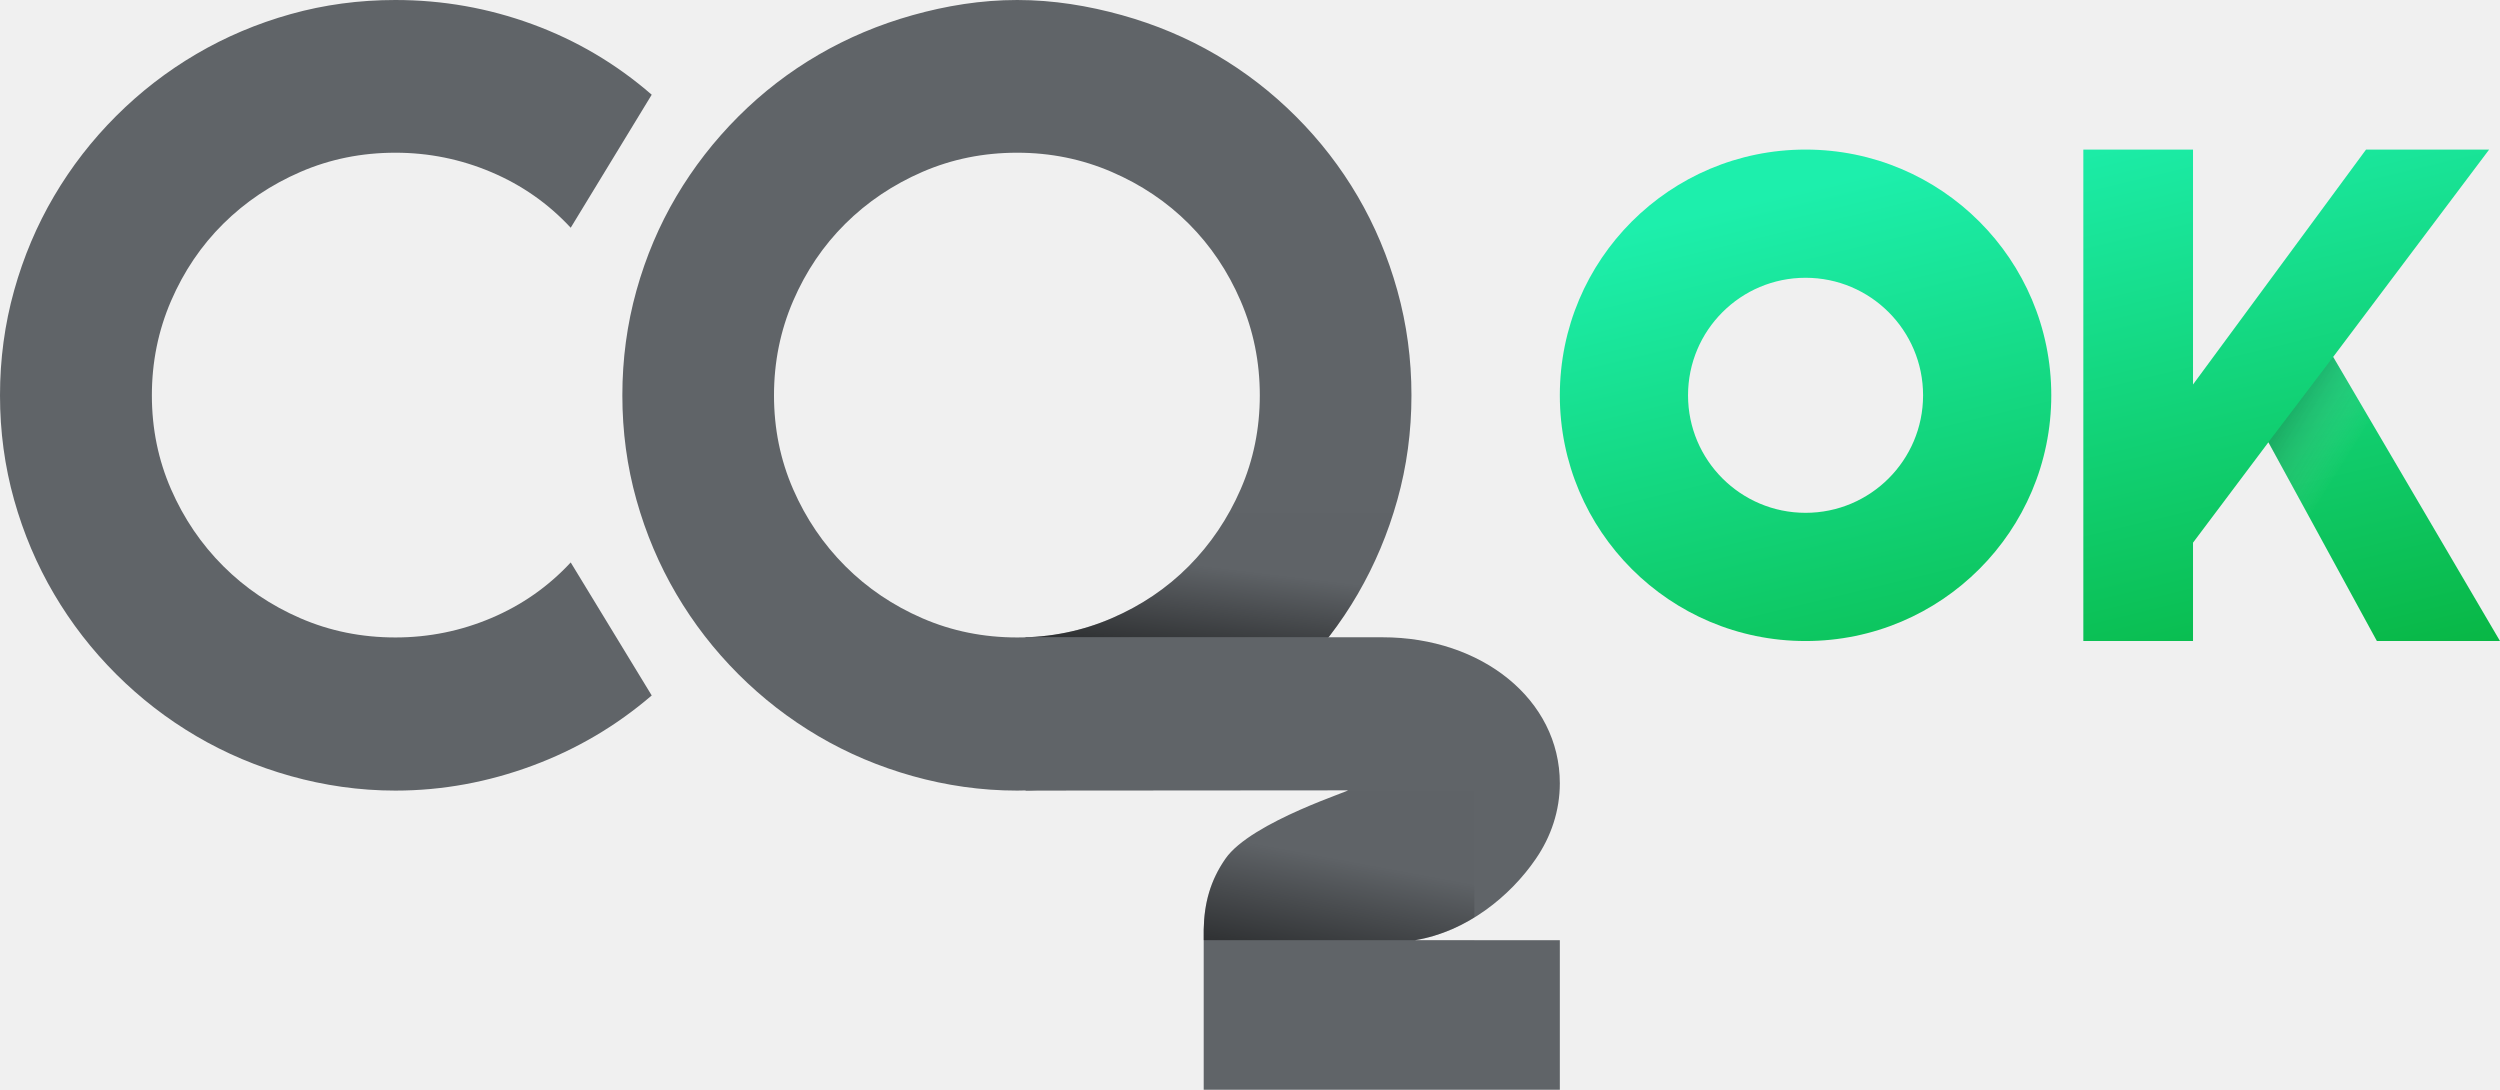
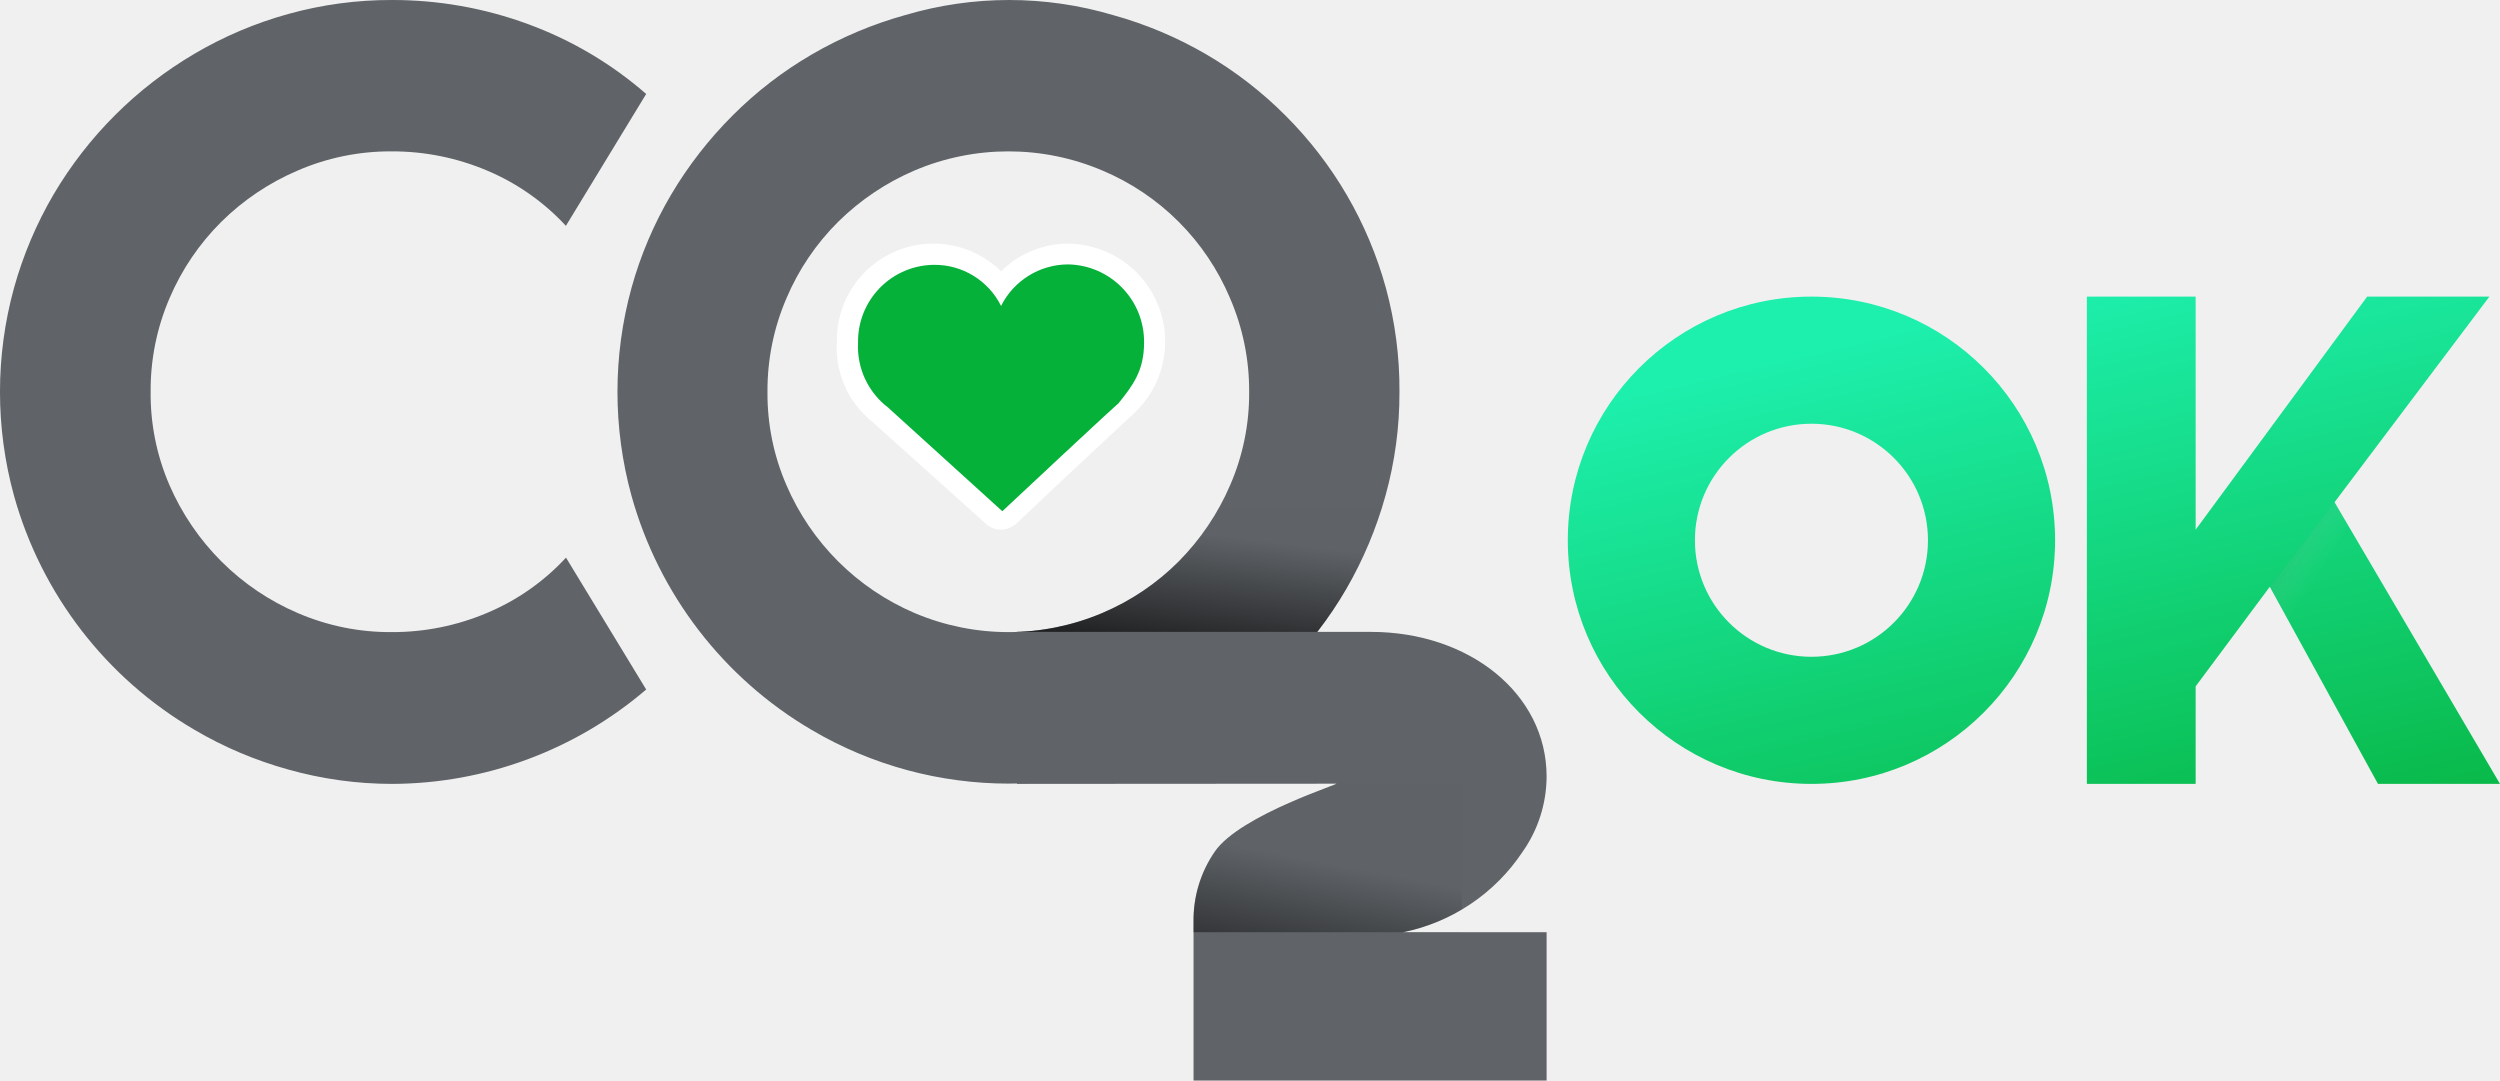
- <svg xmlns="http://www.w3.org/2000/svg" xmlns:xlink="http://www.w3.org/1999/xlink" width="234" height="102" viewBox="0 0 234 102" version="1.1">
-   <g id="Canvas" transform="translate(-2626 -2813)">
-     <g id="Logo">
-       <g id="Typo">
+ <svg xmlns="http://www.w3.org/2000/svg" xmlns:xlink="http://www.w3.org/1999/xlink" viewBox="0 0 236 102">
+   <defs>
+     <mask id="mask" x="0" y="0" width="132.11" height="74" maskUnits="userSpaceOnUse">
+       <g id="mask0_outline" data-name="mask0 outline">
        <g id="CO">
-           <g id="CO">
-             <use xlink:href="#path0_fill" transform="translate(2626 2813)" fill="#606468" />
-           </g>
-           <mask id="mask0_outline" mask-type="alpha">
-             <g id="CO">
-               <use xlink:href="#path0_fill" transform="translate(2626 2813)" fill="#FFFFFF" />
-             </g>
-           </mask>
-           <g id="Shadow" mask="url(#mask0_outline)">
-             <use xlink:href="#path1_fill" transform="translate(2722 2861)" fill="url(#paint2_linear)" />
-           </g>
-         </g>
-         <g id="2">
-           <g id="Mask">
-             <use xlink:href="#path2_fill" transform="translate(2722 2872.65)" fill="#606468" />
-           </g>
-           <mask id="mask1_outline" mask-type="alpha">
-             <g id="Mask">
-               <use xlink:href="#path2_fill" transform="translate(2722 2872.65)" fill="#FFFFFF" />
-             </g>
-           </mask>
-           <g id="Rectangle" mask="url(#mask1_outline)">
-             <use xlink:href="#path3_fill" transform="translate(2736 2887)" fill="url(#paint5_linear)" />
-           </g>
+           <path id="path0_fill" data-name="path0 fill" d="M61,65.09A37.06,37.06,0,0,1,37,74a36.18,36.18,0,0,1-9.8-1.36,36.76,36.76,0,0,1-8.83-3.74A37.14,37.14,0,0,1,1.32,46.79a37,37,0,0,1,0-19.6,37.06,37.06,0,0,1,3.74-8.84A37.52,37.52,0,0,1,18.38,5.06a36.76,36.76,0,0,1,8.83-3.74A36.16,36.16,0,0,1,37,0,37,37,0,0,1,49.83,2.27,35.59,35.59,0,0,1,61,8.87L53.42,21.32A21.42,21.42,0,0,0,46,16.11a22.84,22.84,0,0,0-9-1.82,22,22,0,0,0-8.88,1.8,23.26,23.26,0,0,0-7.23,4.85A22.81,22.81,0,0,0,16,28.16,22,22,0,0,0,14.22,37,21.67,21.67,0,0,0,16,45.8,23.37,23.37,0,0,0,20.9,53a23,23,0,0,0,7.23,4.88A22,22,0,0,0,37,59.67a22.84,22.84,0,0,0,9-1.82,21.42,21.42,0,0,0,7.43-5.21ZM132.11,37a36.09,36.09,0,0,1-1.32,9.79,37.43,37.43,0,0,1-3.71,8.82,36.68,36.68,0,0,1-5.77,7.49,37.4,37.4,0,0,1-7.48,5.8,36.67,36.67,0,0,1-37.22,0,37.19,37.19,0,0,1-17-22.11,37,37,0,0,1,0-19.6,36.51,36.51,0,0,1,3.74-8.81,37.63,37.63,0,0,1,5.8-7.47,36.44,36.44,0,0,1,7.5-5.78,37.59,37.59,0,0,1,8.81-3.71,34.53,34.53,0,0,1,19.6,0,37.24,37.24,0,0,1,8.81,3.71,36.59,36.59,0,0,1,7.48,5.78,36.76,36.76,0,0,1,9.48,16.28A36.4,36.4,0,0,1,132.11,37Zm-14.19,0a22,22,0,0,0-1.8-8.84,22.57,22.57,0,0,0-12.07-12.07,22.68,22.68,0,0,0-17.71,0,23.33,23.33,0,0,0-7.22,4.85,22.62,22.62,0,0,0-4.88,7.22A22,22,0,0,0,72.45,37a21.67,21.67,0,0,0,1.79,8.8,23,23,0,0,0,12.1,12.07,22.68,22.68,0,0,0,17.71,0A22.62,22.62,0,0,0,111.27,53a23.43,23.43,0,0,0,4.85-7.19A21.68,21.68,0,0,0,117.92,37Z" style="fill:#fff" />
        </g>
      </g>
-       <g id="OK">
-         <g id="Combined Shape">
-           <use xlink:href="#path4_fill" transform="translate(2772 2827)" fill="url(#paint6_linear)" />
+     </mask>
+     <linearGradient id="linear-gradient" x1="-817.53" y1="619.53" x2="-816.53" y2="619.53" gradientTransform="matrix(-16.63, 14.44, 44.54, 5.39, -41077.81, 8515.91)" gradientUnits="userSpaceOnUse">
+       <stop offset="0" stop-opacity="0.01" />
+       <stop offset="1" />
+     </linearGradient>
+     <mask id="mask-2" x="96" y="59.65" width="50" height="42.35" maskUnits="userSpaceOnUse">
+       <g id="mask1_outline" data-name="mask1 outline">
+         <g id="Mask-3" data-name="Mask">
+           <path id="path2_fill" data-name="path2 fill" d="M146,88v14H112.67V87a11.38,11.38,0,0,1,2-6.6c2.41-3.53,12.41-6.58,11.41-6.42L96,74V59.65h33.42c9.27,0,16.58,5.83,16.58,13.66a12.42,12.42,0,0,1-2.26,7.09A17.79,17.79,0,0,1,132.46,88Z" style="fill:#fff" />
        </g>
+       </g>
+     </mask>
+     <linearGradient id="linear-gradient-2" x1="-824.23" y1="622.42" x2="-823.23" y2="622.42" gradientTransform="matrix(-12.94, 17.32, 34.64, 6.47, -32100.91, 10330.05)" xlink:href="#linear-gradient" />
+     <linearGradient id="linear-gradient-3" x1="-834.45" y1="593.92" x2="-833.45" y2="593.92" gradientTransform="matrix(78.1, 86.83, 166.11, -40.82, -33341.83, 96698.77)" gradientUnits="userSpaceOnUse">
+       <stop offset="0.39" stop-color="#1defac" />
+       <stop offset="1" stop-color="#05b139" />
+     </linearGradient>
+     <linearGradient id="linear-gradient-4" x1="-734.29" y1="615.44" x2="-733.29" y2="615.44" gradientTransform="matrix(6.74, 6.39, 5.2, -8.27, 1960.33, 9830.71)" gradientUnits="userSpaceOnUse">
+       <stop offset="0" />
+       <stop offset="1" stop-color="#fff" stop-opacity="0.01" />
+     </linearGradient>
+   </defs>
+   <g id="Layer_2" data-name="Layer 2">
+     <g id="Layer_1-2" data-name="Layer 1">
+       <g id="Canvas">
        <g id="Group">
-           <g id="K" opacity="0.294">
-             <use xlink:href="#path5_fill" transform="translate(2838.32 2846.41)" fill="url(#paint7_linear)" />
+           <g id="Logo">
+             <g id="Typo">
+               <g id="CO-2" data-name="CO">
+                 <g id="CO-3" data-name="CO">
+                   <path id="path0_fill-2" data-name="path0 fill" d="M61,65.09A37.06,37.06,0,0,1,37,74a36.18,36.18,0,0,1-9.8-1.36,36.76,36.76,0,0,1-8.83-3.74A37.14,37.14,0,0,1,1.32,46.79a37,37,0,0,1,0-19.6,37.06,37.06,0,0,1,3.74-8.84A37.52,37.52,0,0,1,18.38,5.06a36.76,36.76,0,0,1,8.83-3.74A36.16,36.16,0,0,1,37,0,37,37,0,0,1,49.83,2.27,35.59,35.59,0,0,1,61,8.87L53.42,21.32A21.42,21.42,0,0,0,46,16.11a22.84,22.84,0,0,0-9-1.82,22,22,0,0,0-8.88,1.8,23.26,23.26,0,0,0-7.23,4.85A22.81,22.81,0,0,0,16,28.16,22,22,0,0,0,14.22,37,21.67,21.67,0,0,0,16,45.8,23.37,23.37,0,0,0,20.9,53a23,23,0,0,0,7.23,4.88A22,22,0,0,0,37,59.67a22.84,22.84,0,0,0,9-1.82,21.42,21.42,0,0,0,7.43-5.21ZM132.11,37a36.09,36.09,0,0,1-1.32,9.79,37.43,37.43,0,0,1-3.71,8.82,36.68,36.68,0,0,1-5.77,7.49,37.4,37.4,0,0,1-7.48,5.8,36.67,36.67,0,0,1-37.22,0,37.19,37.19,0,0,1-17-22.11,37,37,0,0,1,0-19.6,36.51,36.51,0,0,1,3.74-8.81,37.63,37.63,0,0,1,5.8-7.47,36.44,36.44,0,0,1,7.5-5.78,37.59,37.59,0,0,1,8.81-3.71,34.53,34.53,0,0,1,19.6,0,37.24,37.24,0,0,1,8.81,3.71,36.59,36.59,0,0,1,7.48,5.78,36.76,36.76,0,0,1,9.48,16.28A36.4,36.4,0,0,1,132.11,37Zm-14.19,0a22,22,0,0,0-1.8-8.84,22.57,22.57,0,0,0-12.07-12.07,22.68,22.68,0,0,0-17.71,0,23.33,23.33,0,0,0-7.22,4.85,22.62,22.62,0,0,0-4.88,7.22A22,22,0,0,0,72.45,37a21.67,21.67,0,0,0,1.79,8.8,23,23,0,0,0,12.1,12.07,22.68,22.68,0,0,0,17.71,0A22.62,22.62,0,0,0,111.27,53a23.43,23.43,0,0,0,4.85-7.19A21.68,21.68,0,0,0,117.92,37Z" style="fill:#606468" />
+                 </g>
+                 <g style="mask:url(#mask)">
+                   <g id="Shadow">
+                     <path id="path1_fill" data-name="path1 fill" d="M96,48h36V59.67H96Z" style="fill:url(#linear-gradient)" />
+                   </g>
+                 </g>
+               </g>
+               <g id="_2" data-name="2">
+                 <g id="Mask-4" data-name="Mask">
+                   <path id="path2_fill-2" data-name="path2 fill" d="M146,88v14H112.67V87a11.38,11.38,0,0,1,2-6.6c2.41-3.53,12.41-6.58,11.41-6.42L96,74V59.65h33.42c9.27,0,16.58,5.83,16.58,13.66a12.42,12.42,0,0,1-2.26,7.09A17.79,17.79,0,0,1,132.46,88Z" style="fill:#606468" />
+                 </g>
+                 <g style="mask:url(#mask-2)">
+                   <g id="Rectangle">
+                     <path id="path3_fill" data-name="path3 fill" d="M110,74h28V88H110Z" style="fill:url(#linear-gradient-2)" />
+                   </g>
+                 </g>
+               </g>
+             </g>
+             <g id="OK">
+               <g id="Combined_Shape" data-name="Combined Shape">
+                 <path id="path4_fill" data-name="path4 fill" d="M171,74a23,23,0,1,1,23-23A23,23,0,0,1,171,74Zm0-12a11,11,0,1,0-11-11A11,11,0,0,0,171,62Zm26,12h10.27V64.79l7-9.4L224.48,74H236L220.38,47.41,235,28H223.46L207.27,50V28H197Z" style="fill:url(#linear-gradient-3)" />
+               </g>
+               <g id="Group-2" data-name="Group">
+                 <g id="K" style="opacity:0.294">
+                   <path id="path5_fill" data-name="path5 fill" d="M220.38,47.41,236,74H224.47L214.32,55.4Z" style="fill:url(#linear-gradient-4)" />
+                 </g>
+               </g>
+             </g>
+           </g>
+           <g id="Laag_22.1" data-name="Laag 22.1">
+             <g id="Group-3" data-name="Group">
+               <g id="Group-4" data-name="Group">
+                 <g id="Vector">
+                   <path id="path6_fill" data-name="path6 fill" d="M82.29,39.77l10.8,9.69A2.08,2.08,0,0,0,94.5,50a2.29,2.29,0,0,0,1.41-.54c4-3.81,10.1-9.48,10.8-10.13.12,0,.12-.11.24-.22A9.25,9.25,0,0,0,100.84,23a9,9,0,0,0-6.34,2.61A9.11,9.11,0,0,0,79,32.25,8.94,8.94,0,0,0,82.29,39.77Z" style="fill:#fff" />
+                 </g>
+               </g>
+               <g id="Vector-2" data-name="Vector">
+                 <path id="path7_fill" data-name="path7 fill" d="M108,32.36a7.3,7.3,0,0,0-7.16-7.4,7.1,7.1,0,0,0-6.34,3.92A7,7,0,0,0,88.16,25,7.23,7.23,0,0,0,81,32.36a7.22,7.22,0,0,0,2.82,6.1l10.8,9.8s11.27-10.56,10.92-10.13C106.94,36.39,108,35,108,32.36Z" style="fill:#05b139" />
+               </g>
+             </g>
          </g>
        </g>
      </g>
    </g>
  </g>
-   <defs>
-     <linearGradient id="paint2_linear" x1="0" y1="0" x2="1" y2="0" gradientUnits="userSpaceOnUse" gradientTransform="matrix(-16.6346 14.438 -44.5389 -5.39237 23.916 5.83499)">
-       <stop offset="0" stop-color="#000000" stop-opacity="0.01" />
-       <stop offset="1" />
-     </linearGradient>
-     <linearGradient id="paint5_linear" x1="0" y1="0" x2="1" y2="0" gradientUnits="userSpaceOnUse" gradientTransform="matrix(-12.938 17.3207 -34.6413 -6.46901 18.6013 7)">
-       <stop offset="0" stop-color="#000000" stop-opacity="0.01" />
-       <stop offset="1" />
-     </linearGradient>
-     <linearGradient id="paint6_linear" x1="0" y1="0" x2="1" y2="0" gradientUnits="userSpaceOnUse" gradientTransform="matrix(78.0977 86.832 -166.113 40.8238 9.90234 -34.6328)">
-       <stop offset="0.391" stop-color="#1DEFAC" />
-       <stop offset="1" stop-color="#05B139" />
-     </linearGradient>
-     <linearGradient id="paint7_linear" x1="0" y1="0" x2="1" y2="0" gradientUnits="userSpaceOnUse" gradientTransform="matrix(6.74072 6.38525 -5.20458 8.26987 -0.821966 5.54148)">
-       <stop offset="0" />
-       <stop offset="1" stop-color="#FFFFFF" stop-opacity="0.01" />
-     </linearGradient>
-     <path id="path0_fill" fill-rule="evenodd" d="M 61 65.095C 57.675 67.95 53.951 70.142 49.828 71.669C 45.704 73.196 41.431 74 37.009 74C 33.617 74 30.35 73.52 27.208 72.64C 24.066 71.76 21.123 70.515 18.38 68.905C 15.636 67.294 13.134 65.36 10.873 63.102C 8.612 60.845 6.675 58.346 5.063 55.607C 3.45 52.868 2.203 49.929 1.322 46.791C 0.441 43.654 0 40.392 0 37.005C 0 33.618 0.441 30.348 1.322 27.193C 2.203 24.039 3.45 21.092 5.063 18.353C 6.675 15.614 8.612 13.115 10.873 10.857C 13.134 8.6 15.636 6.666 18.38 5.055C 21.123 3.445 24.066 2.2 27.208 1.32C 30.35 0.44 33.617 0 37.009 0C 41.431 0 45.704 0.755 49.828 2.266C 53.951 3.777 57.675 5.977 61 8.865L 53.419 21.316C 51.324 19.059 48.847 17.324 45.987 16.112C 43.127 14.9 40.135 14.294 37.009 14.294C 33.85 14.294 30.891 14.892 28.131 16.087C 25.371 17.282 22.96 18.901 20.899 20.943C 18.837 22.985 17.208 25.392 16.011 28.165C 14.814 30.937 14.215 33.884 14.215 37.005C 14.215 40.126 14.814 43.056 16.011 45.795C 17.208 48.535 18.837 50.934 20.899 52.992C 22.96 55.051 25.371 56.678 28.131 57.873C 30.891 59.068 33.85 59.666 37.009 59.666C 40.135 59.666 43.127 59.06 45.987 57.848C 48.847 56.636 51.324 54.901 53.419 52.644L 61 65.095ZM 132.112 37.005C 132.112 40.392 131.672 43.654 130.792 46.791C 129.913 49.929 128.676 52.868 127.082 55.607C 125.488 58.346 123.563 60.845 121.305 63.102C 119.047 65.36 116.557 67.294 113.834 68.905C 111.111 70.515 108.173 71.76 105.019 72.64C 101.864 73.52 98.594 74 95.207 74C 91.82 74 88.558 73.52 85.42 72.64C 82.283 71.76 79.344 70.515 76.605 68.905C 73.866 67.294 71.367 65.36 69.109 63.102C 66.852 60.845 64.918 58.346 63.307 55.607C 61.697 52.868 60.452 49.929 59.572 46.791C 58.692 43.654 58.252 40.392 58.252 37.005C 58.252 33.618 58.692 30.348 59.572 27.193C 60.452 24.039 61.697 21.101 63.307 18.378C 64.918 15.655 66.852 13.165 69.109 10.907C 71.367 8.649 73.866 6.724 76.605 5.13C 79.344 3.536 82.283 2.299 85.42 1.419C 88.558 0.54 91.82 0 95.207 0C 98.594 0 101.864 0.54 105.019 1.419C 108.173 2.299 111.111 3.536 113.834 5.13C 116.557 6.724 119.047 8.649 121.305 10.907C 123.563 13.165 125.488 15.655 127.082 18.378C 128.676 21.101 129.913 24.039 130.792 27.193C 131.672 30.348 132.112 33.618 132.112 37.005ZM 117.918 37.005C 117.918 33.884 117.32 30.937 116.125 28.165C 114.93 25.392 113.311 22.985 111.269 20.943C 109.227 18.901 106.82 17.282 104.047 16.087C 101.275 14.892 98.328 14.294 95.207 14.294C 92.053 14.294 89.098 14.892 86.342 16.087C 83.586 17.282 81.179 18.901 79.12 20.943C 77.061 22.985 75.435 25.392 74.239 28.165C 73.044 30.937 72.446 33.884 72.446 37.005C 72.446 40.126 73.044 43.056 74.239 45.795C 75.435 48.535 77.061 50.934 79.12 52.992C 81.179 55.051 83.586 56.678 86.342 57.873C 89.098 59.068 92.053 59.666 95.207 59.666C 98.328 59.666 101.275 59.068 104.047 57.873C 106.82 56.678 109.227 55.051 111.269 52.992C 113.311 50.934 114.93 48.535 116.125 45.795C 117.32 43.056 117.918 40.126 117.918 37.005Z" />
-     <path id="path1_fill" fill-rule="evenodd" d="M 0 0L 36 0L 36 11.67L 0 11.67L 0 0Z" />
-     <path id="path2_fill" fill-rule="evenodd" d="M 50 28.35L 50 42.35L 16.667 42.35L 16.667 27.35C 16.714 24.874 17.296 22.763 18.686 20.749C 21.096 17.221 31.098 14.167 30.101 14.327L 0 14.35L 0 0L 33.417 0C 42.691 0 50 5.831 50 13.66C 50 16.236 49.181 18.664 47.744 20.749C 45.369 24.227 41.284 27.558 36.462 28.35L 50 28.35Z" />
-     <path id="path3_fill" fill-rule="evenodd" d="M 0 0L 28 0L 28 14L 0 14L 0 0Z" />
-     <path id="path4_fill" fill-rule="evenodd" d="M 23 46C 10.297 46 0 35.703 0 23C 0 10.297 10.297 0 23 0C 35.703 0 46 10.297 46 23C 46 35.703 35.703 46 23 46ZM 23 34C 29.075 34 34 29.075 34 23C 34 16.925 29.075 12 23 12C 16.925 12 12 16.925 12 23C 12 29.075 16.925 34 23 34ZM 49 46L 59.266 46L 59.266 36.794L 66.325 27.395L 76.477 46L 88 46L 72.384 19.407L 86.984 0L 75.462 0L 59.266 21.989L 59.266 0L 49 0L 49 46Z" />
-     <path id="path5_fill" fill-rule="evenodd" d="M 6.059 0L 21.676 26.593L 10.153 26.593L 0 7.987L 6.059 0Z" />
-   </defs>
</svg>
